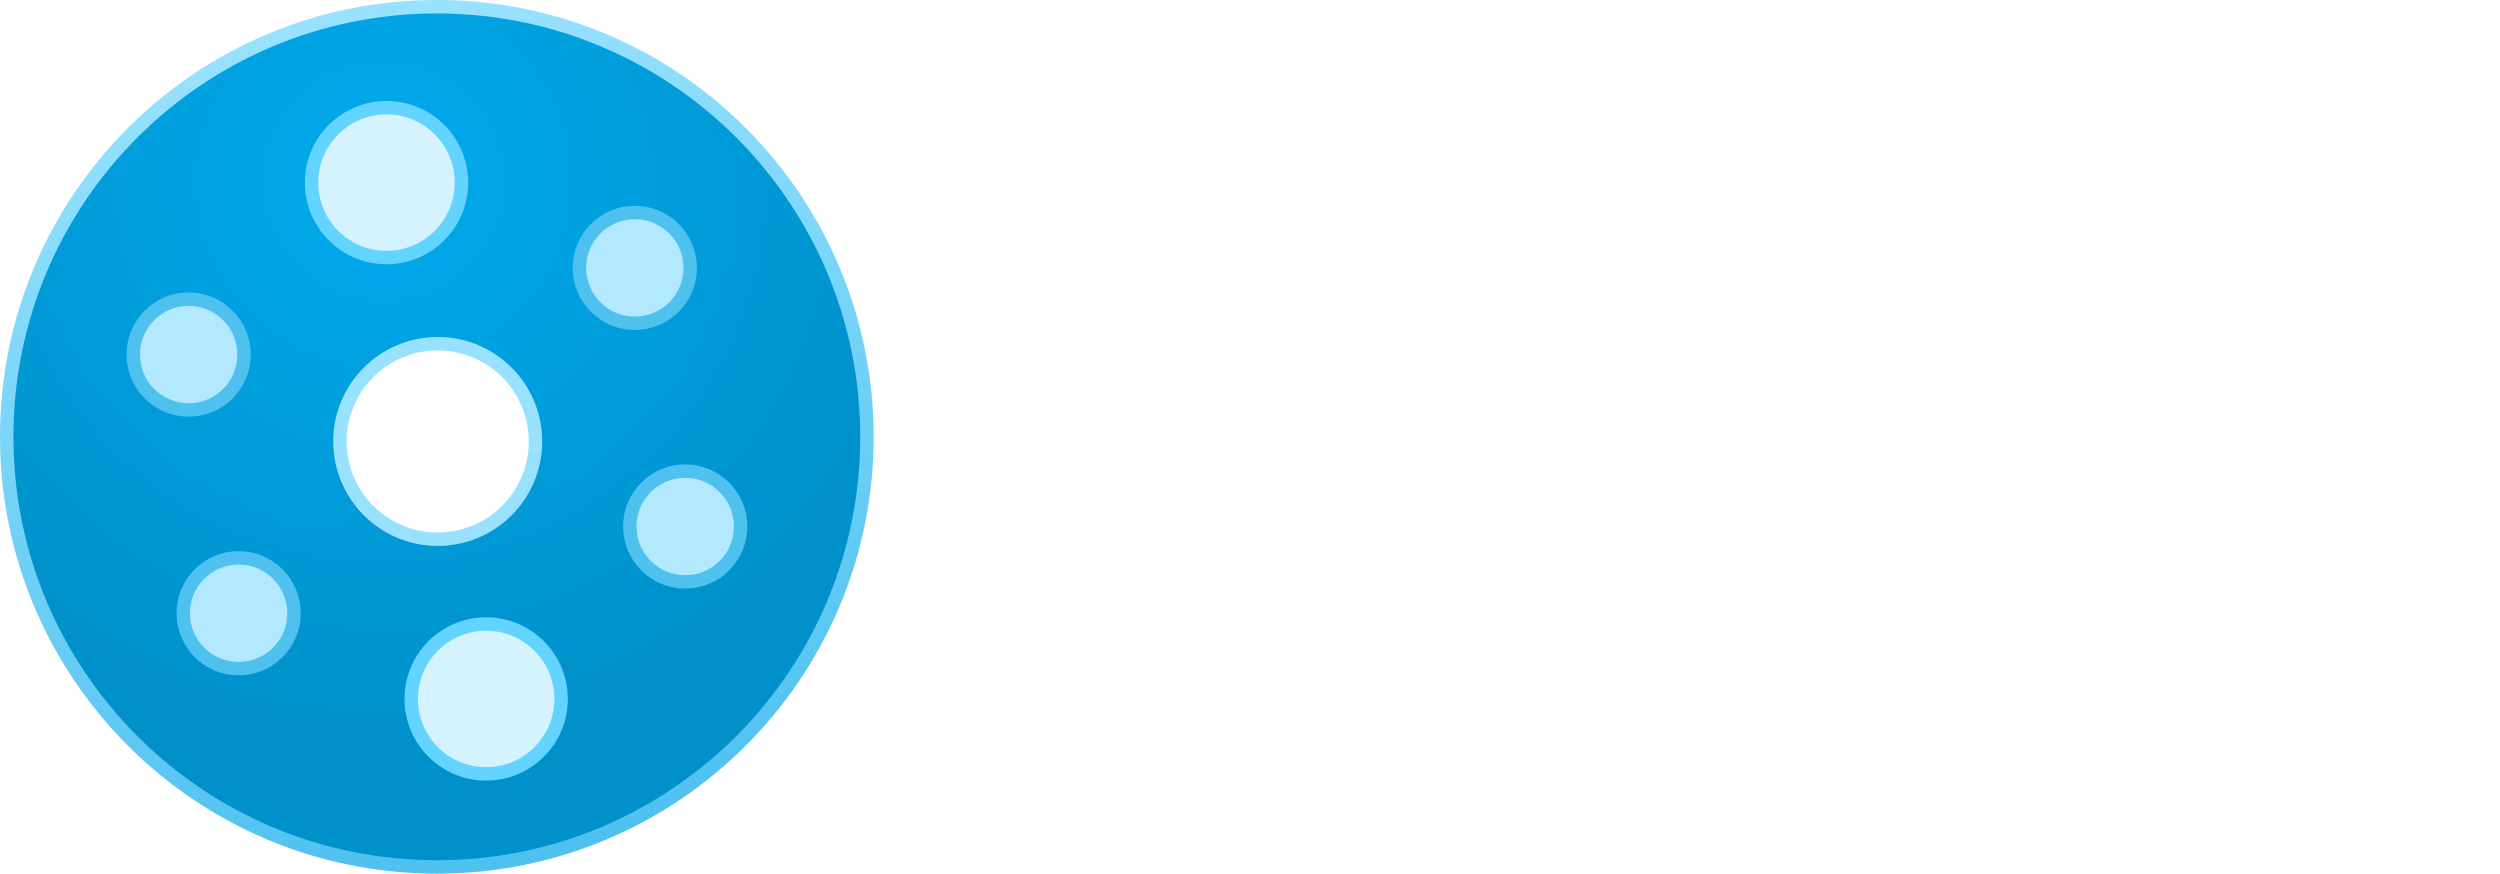
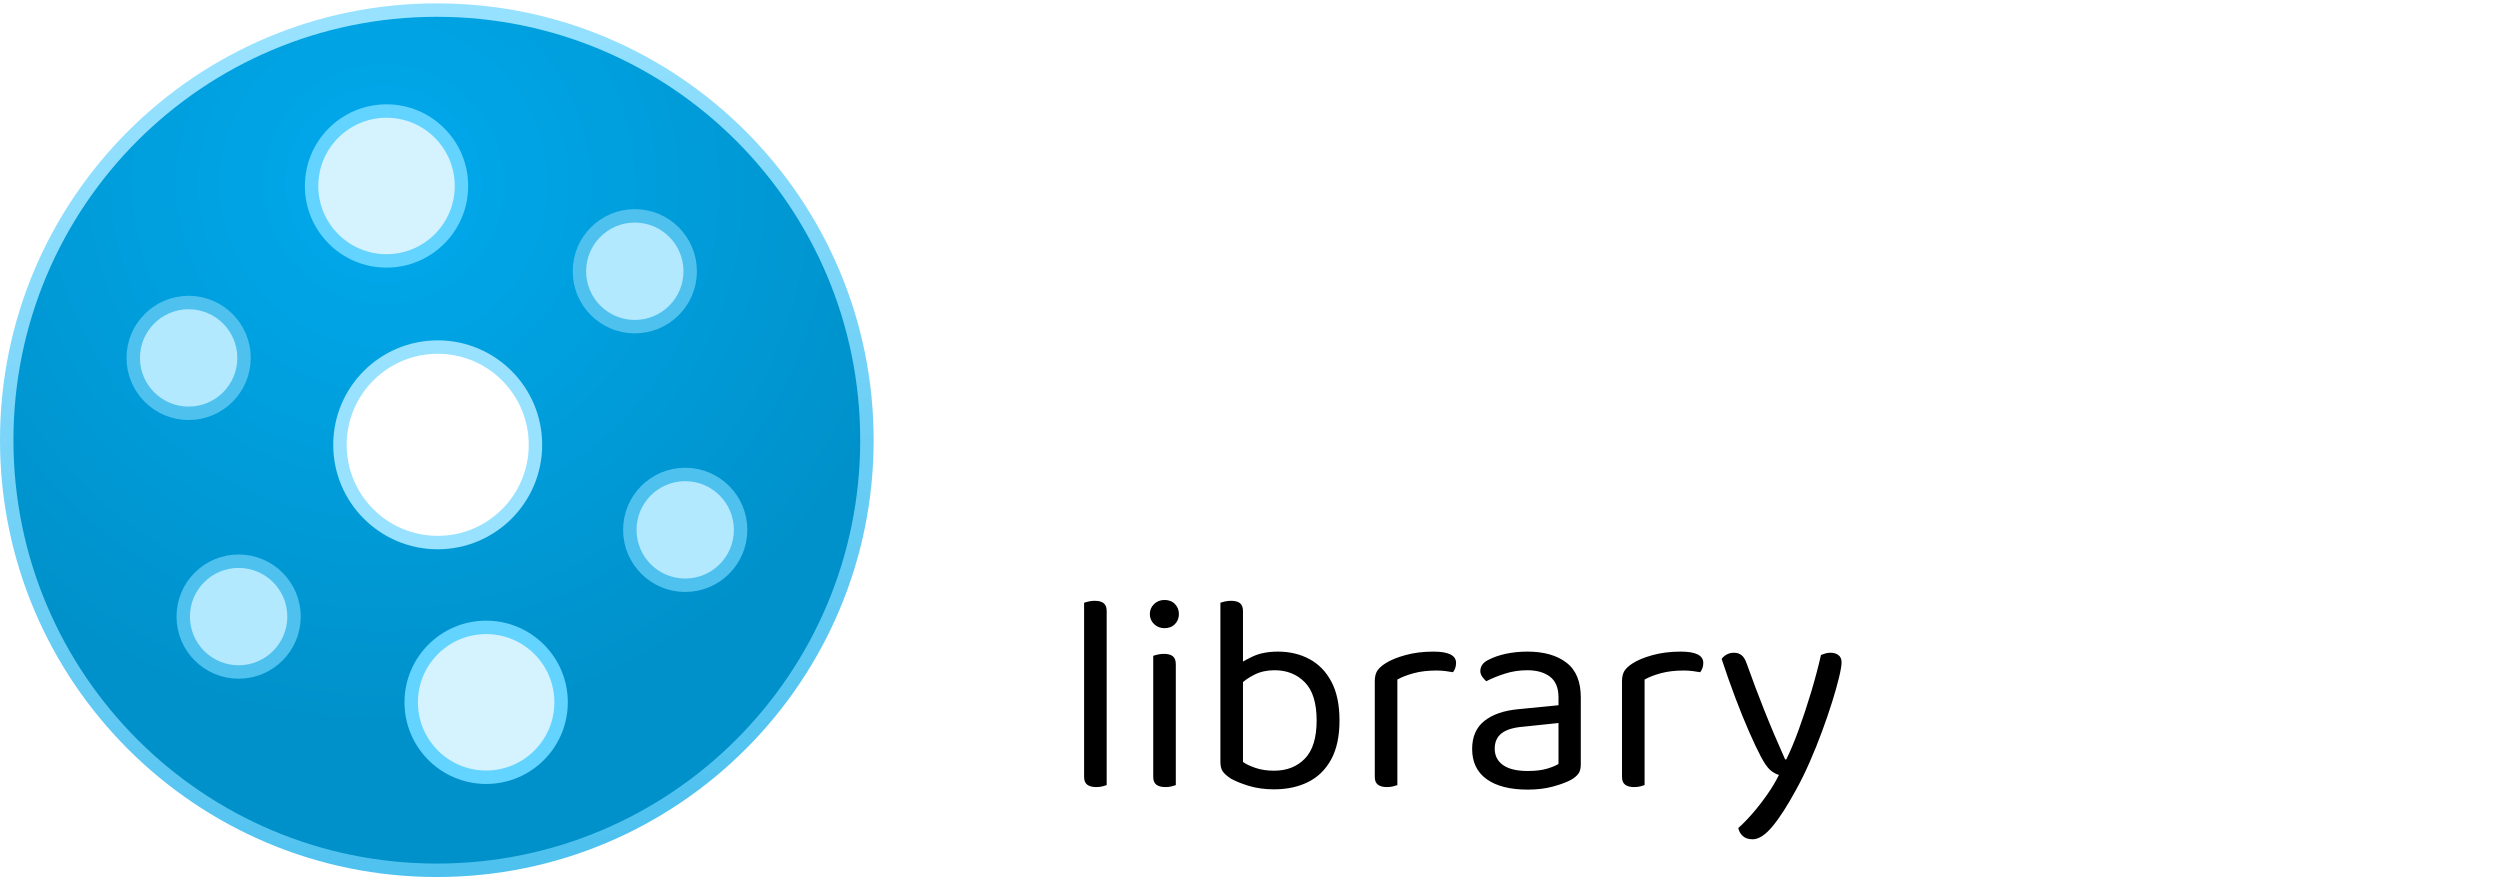
- <svg xmlns="http://www.w3.org/2000/svg" xmlns:ns1="https://boxy-svg.com" viewBox="0 0 186 65" height="65px">
+ <svg xmlns="http://www.w3.org/2000/svg" xmlns:ns1="https://boxy-svg.com" viewBox="0 0 186 66">
  <defs>
    <radialGradient id="gradient-1" gradientUnits="userSpaceOnUse" cx="152.286" cy="126.898" r="330" gradientTransform="matrix(0.638467, -1.091841, 1.097297, 0.641658, 52.65612, 215.4018)">
      <stop offset="0" style="stop-color: rgb(0, 170, 237);" />
      <stop offset="1" style="stop-color: rgb(0, 145, 202);" />
    </radialGradient>
    <linearGradient id="gradient-0" gradientUnits="userSpaceOnUse" x1="330" y1="0" x2="330" y2="660" gradientTransform="matrix(0.980745, -0.195296, 0.195753, 0.983035, -58.73431, 67.66556)">
      <stop offset="0" style="stop-color: rgb(152, 226, 255);" />
      <stop offset="1" style="stop-color: rgb(78, 193, 239);" />
    </linearGradient>
-     <ns1:grid x="0" y="0" width="190" height="80" />
+     <ns1:grid x="0" y="0" width="207" height="80" />
  </defs>
-   <g transform="matrix(0.341978, 0, 0, 0.341978, -0.561026, 0.222589)">
+   <g transform="matrix(0.341978, 0, 0, 0.341978, -0.561026, 0.472549)">
    <g transform="matrix(0.283555, 0, 0, 0.283555, 3.122751, 1.671054)">
      <circle style="fill: url(&quot;#gradient-1&quot;); stroke: url(&quot;#gradient-0&quot;); paint-order: fill; stroke-width: 10.312px;" cx="329.929" cy="326.968" r="330">
        </circle>
      <g transform="matrix(1, 0, 0, 1, 76.24352, 77.18349)">
        <circle style="fill: rgb(255, 255, 255); stroke: rgb(152, 226, 255); paint-order: fill; stroke-width: 10.312px;" cx="254.358" cy="253.337" r="75" />
        <circle style="fill: rgb(212, 243, 255); stroke: rgb(99, 211, 255); paint-order: fill; stroke-width: 10.312px;" cx="215.084" cy="54.739" r="57.5" />
        <circle style="stroke: rgb(78, 193, 239); fill: rgb(179, 233, 255); paint-order: fill; stroke-width: 10.312px;" cx="63.26" cy="186.66" r="42.5" />
        <circle style="stroke: rgb(78, 193, 239); fill: rgb(179, 233, 255); paint-order: fill; stroke-width: 10.312px;" cx="405.584" cy="120.172" r="42.5" />
        <circle style="stroke: rgb(78, 193, 239); fill: rgb(179, 233, 255); paint-order: fill; stroke-width: 10.312px;" cx="444.253" cy="318.582" r="42.5" />
        <circle style="stroke: rgb(78, 193, 239); fill: rgb(179, 233, 255); paint-order: fill; stroke-width: 10.312px;" cx="101.614" cy="385.13" r="42.5" />
        <circle style="fill: rgb(212, 243, 255); stroke: rgb(99, 211, 255); paint-order: fill; stroke-width: 10.312px;" cx="291.529" cy="450.894" r="57.5" />
      </g>
    </g>
    <g transform="matrix(1, 0, 0, 1, -3.848826, -4.564161)" style="">
-       <path d="M 223.664 44.153 L 223.383 39.73 L 244.583 36.852 Q 244.303 32.991 241.916 30.499 Q 239.529 28.007 235.317 28.007 Q 230.965 28.007 228.122 31.131 Q 225.278 34.255 225.278 40.081 L 225.278 41.626 Q 225.77 47.242 228.964 50.155 Q 232.158 53.068 237.704 53.068 Q 240.652 53.068 243.039 52.086 Q 245.426 51.103 246.83 49.98 Q 247.602 50.471 248.058 51.138 Q 248.515 51.805 248.515 52.647 Q 248.515 53.981 247.005 55.139 Q 245.496 56.298 243.004 57 Q 240.512 57.702 237.423 57.702 Q 232.018 57.702 228.051 55.736 Q 224.085 53.77 221.944 49.874 Q 219.803 45.978 219.803 40.362 Q 219.803 36.361 220.961 33.237 Q 222.119 30.113 224.19 27.937 Q 226.261 25.761 229.139 24.602 Q 232.018 23.444 235.387 23.444 Q 239.669 23.444 242.934 25.269 Q 246.198 27.094 248.058 30.359 Q 249.919 33.623 249.919 37.835 Q 249.919 39.379 249.217 40.046 Q 248.515 40.713 247.251 40.854 Z M 269.644 53.139 Q 272.592 53.139 274.523 52.542 Q 276.453 51.945 277.296 51.384 L 277.296 41.205 L 268.591 42.117 Q 264.94 42.398 263.185 43.732 Q 261.43 45.066 261.43 47.593 Q 261.43 50.19 263.501 51.664 Q 265.572 53.139 269.644 53.139 Z M 269.574 23.444 Q 275.681 23.444 279.261 26.182 Q 282.841 28.92 282.841 34.816 L 282.841 51.454 Q 282.841 52.998 282.245 53.805 Q 281.648 54.613 280.455 55.315 Q 278.77 56.227 275.962 57 Q 273.154 57.772 269.644 57.772 Q 263.045 57.772 259.43 55.174 Q 255.814 52.577 255.814 47.663 Q 255.814 43.1 258.868 40.678 Q 261.922 38.256 267.327 37.765 L 277.296 36.782 L 277.296 34.816 Q 277.296 31.306 275.19 29.692 Q 273.084 28.077 269.503 28.077 Q 266.625 28.077 263.993 28.92 Q 261.36 29.762 259.324 30.815 Q 258.763 30.324 258.306 29.657 Q 257.85 28.99 257.85 28.288 Q 257.85 26.463 259.886 25.48 Q 261.781 24.497 264.273 23.97 Q 266.766 23.444 269.574 23.444 Z M 315.973 48.154 Q 315.973 52.647 312.674 55.174 Q 309.374 57.702 303.127 57.702 Q 297.791 57.702 294.422 56.052 Q 291.052 54.402 291.052 52.437 Q 291.052 51.594 291.509 50.787 Q 291.965 49.98 292.877 49.488 Q 294.773 50.822 297.3 51.945 Q 299.827 53.068 303.056 53.068 Q 310.357 53.068 310.357 48.154 Q 310.357 46.119 309.129 44.82 Q 307.9 43.521 305.513 42.96 L 299.687 41.415 Q 295.405 40.362 293.439 38.151 Q 291.473 35.94 291.473 32.64 Q 291.473 28.92 294.492 26.182 Q 297.511 23.444 303.688 23.444 Q 306.988 23.444 309.445 24.111 Q 311.902 24.778 313.271 25.866 Q 314.639 26.954 314.639 28.218 Q 314.639 29.13 314.183 29.832 Q 313.727 30.534 312.955 30.885 Q 312.112 30.324 310.814 29.657 Q 309.515 28.99 307.76 28.533 Q 306.005 28.077 303.899 28.077 Q 300.81 28.077 298.915 29.271 Q 297.019 30.464 297.019 32.64 Q 297.019 34.185 298.107 35.343 Q 299.195 36.501 301.582 37.063 L 306.426 38.256 Q 311.2 39.379 313.586 41.801 Q 315.973 44.223 315.973 48.154 Z M 330.013 49.558 Q 328.819 47.312 327.135 43.486 Q 325.45 39.66 323.66 34.922 Q 321.87 30.183 320.255 25.269 Q 320.746 24.567 321.554 24.146 Q 322.361 23.725 323.274 23.725 Q 324.467 23.725 325.239 24.357 Q 326.011 24.988 326.503 26.463 Q 328.609 32.359 330.925 38.186 Q 333.242 44.013 336.05 50.26 L 336.331 50.26 Q 337.805 47.312 339.42 42.889 Q 341.034 38.467 342.508 33.553 Q 343.983 28.639 344.965 24.286 Q 345.457 24.076 346.054 23.9 Q 346.65 23.725 347.352 23.725 Q 348.546 23.725 349.318 24.321 Q 350.09 24.918 350.09 26.112 Q 350.09 27.235 349.458 29.867 Q 348.826 32.5 347.738 35.975 Q 346.65 39.45 345.211 43.346 Q 343.772 47.242 342.122 50.997 Q 340.473 54.753 338.788 57.772 Q 335.559 63.739 332.891 66.933 Q 330.223 70.127 327.977 70.127 Q 326.362 70.127 325.485 69.285 Q 324.607 68.442 324.397 67.319 Q 325.941 65.985 327.872 63.774 Q 329.802 61.563 331.592 59 Q 333.382 56.438 334.506 54.121 Q 333.312 53.77 332.294 52.858 Q 331.276 51.945 330.013 49.558 Z" style="line-height: 191.825px; text-wrap-mode: nowrap; fill: rgb(255, 255, 255);">
-         </path>
-       <path d="M 242.933 120.266 L 242.933 98.223 L 251.568 98.223 L 251.568 121.179 Q 251.568 122.723 250.901 123.741 Q 250.234 124.759 248.76 125.672 Q 247.075 126.795 244.162 127.672 Q 241.249 128.55 237.528 128.55 Q 231.982 128.55 227.875 126.689 Q 223.769 124.829 221.522 120.933 Q 219.276 117.037 219.276 111.07 Q 219.276 104.963 221.557 101.031 Q 223.839 97.1 227.7 95.24 Q 231.561 93.38 236.264 93.38 Q 238.862 93.38 241.003 94.011 Q 243.144 94.643 244.478 95.486 L 244.478 102.857 Q 243.355 101.804 241.529 101.031 Q 239.704 100.259 237.317 100.259 Q 234.72 100.259 232.614 101.347 Q 230.508 102.435 229.315 104.857 Q 228.121 107.279 228.121 111.14 Q 228.121 116.616 230.648 119.143 Q 233.176 121.67 237.458 121.67 Q 239.353 121.67 240.687 121.249 Q 242.021 120.828 242.933 120.266 Z M 251.568 99.978 L 242.933 100.049 L 242.933 81.937 Q 243.425 81.797 244.513 81.586 Q 245.601 81.375 246.794 81.375 Q 249.322 81.375 250.445 82.253 Q 251.568 83.13 251.568 85.377 Z M 260.251 84.464 Q 260.251 82.428 261.69 81.024 Q 263.129 79.62 265.305 79.62 Q 267.552 79.62 268.92 81.024 Q 270.289 82.428 270.289 84.464 Q 270.289 86.43 268.92 87.869 Q 267.552 89.308 265.305 89.308 Q 263.129 89.308 261.69 87.869 Q 260.251 86.43 260.251 84.464 Z M 260.953 109.034 L 269.658 109.034 L 269.658 127.427 Q 269.096 127.637 268.043 127.813 Q 266.99 127.988 265.726 127.988 Q 263.34 127.988 262.146 127.111 Q 260.953 126.233 260.953 123.987 Z M 269.658 113.457 L 260.953 113.457 L 260.953 94.643 Q 261.514 94.433 262.602 94.257 Q 263.691 94.082 264.954 94.082 Q 267.411 94.082 268.534 94.959 Q 269.658 95.837 269.658 98.153 Z M 286.062 103.278 L 286.062 96.539 L 300.172 96.539 Q 300.453 97.03 300.769 97.907 Q 301.084 98.785 301.084 99.908 Q 301.084 101.663 300.277 102.47 Q 299.47 103.278 297.996 103.278 Z M 287.395 93.169 L 287.395 102.225 L 279.112 102.225 L 279.112 92.818 Q 279.112 88.395 280.902 85.622 Q 282.692 82.85 285.886 81.551 Q 289.08 80.252 293.152 80.252 Q 297.715 80.252 300.102 81.446 Q 302.488 82.639 302.488 85.026 Q 302.488 86.079 302.032 86.956 Q 301.576 87.834 300.944 88.395 Q 299.61 87.834 297.961 87.483 Q 296.311 87.132 294.486 87.132 Q 290.765 87.132 289.08 88.536 Q 287.395 89.94 287.395 93.169 Z M 279.112 99.768 L 287.746 99.768 L 287.746 127.427 Q 287.185 127.637 286.132 127.813 Q 285.079 127.988 283.815 127.988 Q 281.428 127.988 280.27 127.111 Q 279.112 126.233 279.112 123.987 Z M 314.071 103.278 L 314.071 96.539 L 328.182 96.539 Q 328.462 97.03 328.778 97.907 Q 329.094 98.785 329.094 99.908 Q 329.094 101.663 328.287 102.47 Q 327.48 103.278 326.005 103.278 Z M 315.405 93.169 L 315.405 102.225 L 307.122 102.225 L 307.122 92.818 Q 307.122 88.395 308.912 85.622 Q 310.702 82.85 313.896 81.551 Q 317.09 80.252 321.162 80.252 Q 325.725 80.252 328.111 81.446 Q 330.498 82.639 330.498 85.026 Q 330.498 86.079 330.042 86.956 Q 329.586 87.834 328.954 88.395 Q 327.62 87.834 325.97 87.483 Q 324.321 87.132 322.495 87.132 Q 318.775 87.132 317.09 88.536 Q 315.405 89.94 315.405 93.169 Z M 307.122 99.768 L 315.756 99.768 L 315.756 127.427 Q 315.195 127.637 314.142 127.813 Q 313.089 127.988 311.825 127.988 Q 309.438 127.988 308.28 127.111 Q 307.122 126.233 307.122 123.987 Z M 344.661 102.295 L 344.661 111.912 L 336.027 111.912 L 336.027 101.593 Q 336.027 99.838 336.869 98.609 Q 337.711 97.381 339.256 96.328 Q 341.362 95.064 344.591 94.222 Q 347.82 93.38 351.541 93.38 Q 358.14 93.38 358.14 97.451 Q 358.14 98.434 357.859 99.241 Q 357.578 100.049 357.157 100.68 Q 356.455 100.54 355.402 100.435 Q 354.349 100.329 353.155 100.329 Q 350.628 100.329 348.417 100.856 Q 346.206 101.382 344.661 102.295 Z M 336.027 109.034 L 344.661 109.455 L 344.661 127.427 Q 344.1 127.637 343.047 127.813 Q 341.994 127.988 340.73 127.988 Q 338.343 127.988 337.185 127.111 Q 336.027 126.233 336.027 123.987 Z M 376.19 122.021 Q 378.296 122.021 379.981 121.6 Q 381.666 121.179 382.438 120.687 L 382.438 112.685 L 375.488 113.387 Q 372.61 113.597 371.101 114.615 Q 369.592 115.633 369.592 117.599 Q 369.592 119.634 371.206 120.828 Q 372.821 122.021 376.19 122.021 Z M 375.839 93.38 Q 382.719 93.38 386.791 96.293 Q 390.862 99.206 390.862 105.454 L 390.862 121.6 Q 390.862 123.285 390.055 124.268 Q 389.248 125.25 387.984 126.023 Q 386.018 127.146 383 127.883 Q 379.981 128.62 376.19 128.62 Q 369.17 128.62 365.169 125.917 Q 361.168 123.215 361.168 117.879 Q 361.168 113.176 364.151 110.684 Q 367.135 108.192 372.821 107.63 L 382.368 106.647 L 382.368 105.384 Q 382.368 102.576 380.437 101.312 Q 378.507 100.049 374.997 100.049 Q 372.259 100.049 369.662 100.751 Q 367.064 101.453 365.029 102.435 Q 364.327 101.874 363.765 100.891 Q 363.203 99.908 363.203 98.855 Q 363.203 96.328 366.011 95.135 Q 367.977 94.222 370.609 93.801 Q 373.242 93.38 375.839 93.38 Z M 416.735 100.329 Q 412.523 100.329 409.68 103.067 Q 406.837 105.805 406.837 111.07 Q 406.837 116.265 409.575 118.932 Q 412.313 121.6 416.665 121.6 Q 419.262 121.6 421.053 120.933 Q 422.843 120.266 424.176 119.494 Q 425.229 120.126 425.826 121.003 Q 426.423 121.881 426.423 123.144 Q 426.423 125.531 423.545 127.04 Q 420.666 128.55 415.963 128.55 Q 410.628 128.55 406.591 126.619 Q 402.555 124.689 400.273 120.758 Q 397.992 116.826 397.992 111.07 Q 397.992 105.103 400.414 101.172 Q 402.836 97.241 406.872 95.31 Q 410.909 93.38 415.752 93.38 Q 420.386 93.38 423.194 94.994 Q 426.002 96.609 426.002 98.996 Q 426.002 100.049 425.44 100.961 Q 424.878 101.874 424.106 102.435 Q 422.702 101.593 420.947 100.961 Q 419.192 100.329 416.735 100.329 Z M 433.673 109.034 L 442.308 109.034 L 442.308 117.318 Q 442.308 119.634 443.677 120.617 Q 445.046 121.6 447.573 121.6 Q 448.696 121.6 449.995 121.319 Q 451.293 121.038 452.206 120.617 Q 452.697 121.179 453.119 121.951 Q 453.54 122.723 453.54 123.846 Q 453.54 125.882 451.609 127.216 Q 449.679 128.55 445.607 128.55 Q 440.061 128.55 436.867 126.058 Q 433.673 123.566 433.673 117.95 Z M 438.938 101.874 L 438.938 95.064 L 452.697 95.064 Q 452.978 95.556 453.294 96.468 Q 453.61 97.381 453.61 98.364 Q 453.61 100.119 452.768 100.996 Q 451.925 101.874 450.591 101.874 Z M 442.308 110.93 L 433.673 110.93 L 433.673 85.658 Q 434.235 85.447 435.323 85.236 Q 436.411 85.026 437.604 85.026 Q 440.061 85.026 441.185 85.903 Q 442.308 86.781 442.308 89.027 Z M 460.139 84.464 Q 460.139 82.428 461.579 81.024 Q 463.018 79.62 465.194 79.62 Q 467.44 79.62 468.809 81.024 Q 470.178 82.428 470.178 84.464 Q 470.178 86.43 468.809 87.869 Q 467.44 89.308 465.194 89.308 Q 463.018 89.308 461.579 87.869 Q 460.139 86.43 460.139 84.464 Z M 460.841 109.034 L 469.546 109.034 L 469.546 127.427 Q 468.985 127.637 467.932 127.813 Q 466.879 127.988 465.615 127.988 Q 463.228 127.988 462.035 127.111 Q 460.841 126.233 460.841 123.987 Z M 469.546 113.457 L 460.841 113.457 L 460.841 94.643 Q 461.403 94.433 462.491 94.257 Q 463.579 94.082 464.843 94.082 Q 467.3 94.082 468.423 94.959 Q 469.546 95.837 469.546 98.153 Z M 511.433 110.93 Q 511.433 116.335 509.329 120.287 Q 507.225 124.239 503.392 126.394 Q 499.56 128.55 494.374 128.55 Q 489.193 128.55 485.325 126.409 Q 481.458 124.268 479.316 120.336 Q 477.175 116.405 477.175 110.93 Q 477.175 105.522 479.352 101.592 Q 481.528 97.662 485.389 95.521 Q 489.25 93.38 494.363 93.38 Q 499.477 93.38 503.312 95.548 Q 507.147 97.716 509.29 101.655 Q 511.433 105.594 511.433 110.93 Z M 494.329 100.259 Q 490.513 100.259 488.302 103.067 Q 486.091 105.875 486.091 110.93 Q 486.091 116.124 488.275 118.897 Q 490.459 121.67 494.374 121.67 Q 498.235 121.67 500.412 118.862 Q 502.588 116.054 502.588 110.93 Q 502.588 105.945 500.395 103.102 Q 498.202 100.259 494.329 100.259 Z M 549.467 105.875 L 549.467 112.685 L 540.832 112.685 L 540.832 106.226 Q 540.832 103.137 539.077 101.698 Q 537.322 100.259 534.374 100.259 Q 532.198 100.259 530.478 100.786 Q 528.758 101.312 527.424 102.014 L 527.424 112.685 L 518.789 112.685 L 518.789 101.453 Q 518.789 99.768 519.491 98.68 Q 520.193 97.592 521.597 96.679 Q 523.703 95.275 527.038 94.327 Q 530.372 93.38 534.444 93.38 Q 541.534 93.38 545.501 96.539 Q 549.467 99.698 549.467 105.875 Z M 518.789 109.245 L 527.424 109.245 L 527.424 127.427 Q 526.862 127.637 525.809 127.813 Q 524.756 127.988 523.493 127.988 Q 521.106 127.988 519.948 127.111 Q 518.789 126.233 518.789 123.987 Z M 540.832 109.245 L 549.467 109.245 L 549.467 127.427 Q 548.975 127.637 547.887 127.813 Q 546.799 127.988 545.606 127.988 Q 543.149 127.988 541.991 127.111 Q 540.832 126.233 540.832 123.987 Z" style="line-height: 191.825px; text-wrap-mode: nowrap; fill: rgb(255, 255, 255);">
-         </path>
-       <path d="M 222.879 166.002 L 226.623 166.563 L 226.623 178.263 Q 226.389 178.357 225.921 178.474 Q 225.453 178.591 224.892 178.591 Q 223.909 178.591 223.394 178.193 Q 222.879 177.795 222.879 176.906 Z M 226.623 168.342 L 222.879 167.827 L 222.879 148.031 Q 223.113 147.937 223.605 147.82 Q 224.096 147.703 224.611 147.703 Q 225.641 147.703 226.132 148.101 Q 226.623 148.499 226.623 149.388 Z M 233.782 149.903 Q 233.782 148.92 234.484 148.241 Q 235.186 147.563 236.215 147.563 Q 237.292 147.563 237.947 148.241 Q 238.602 148.92 238.602 149.903 Q 238.602 150.885 237.947 151.564 Q 237.292 152.243 236.215 152.243 Q 235.186 152.243 234.484 151.564 Q 233.782 150.885 233.782 149.903 Z M 234.343 166.002 L 238.087 166.002 L 238.087 178.263 Q 237.853 178.357 237.385 178.474 Q 236.917 178.591 236.356 178.591 Q 235.373 178.591 234.858 178.193 Q 234.343 177.795 234.343 176.906 Z M 238.087 167.827 L 234.343 167.827 L 234.343 156.829 Q 234.577 156.735 235.069 156.618 Q 235.56 156.501 236.122 156.501 Q 237.104 156.501 237.596 156.899 Q 238.087 157.297 238.087 158.233 Z M 255.029 156.127 Q 257.93 156.127 260.247 157.367 Q 262.564 158.607 263.897 161.135 Q 265.231 163.662 265.231 167.546 Q 265.231 171.477 263.851 174.005 Q 262.47 176.532 260.036 177.749 Q 257.603 178.965 254.374 178.965 Q 252.08 178.965 250.232 178.404 Q 248.383 177.842 247.213 177.187 Q 246.23 176.532 245.856 175.97 Q 245.482 175.409 245.482 174.426 L 245.482 158.841 L 249.226 158.841 L 249.226 174.426 Q 249.928 174.941 251.285 175.409 Q 252.642 175.877 254.374 175.877 Q 257.556 175.877 259.498 173.864 Q 261.44 171.852 261.44 167.546 Q 261.44 163.194 259.475 161.205 Q 257.509 159.216 254.467 159.216 Q 252.595 159.216 251.144 159.941 Q 249.694 160.667 248.758 161.603 L 248.056 158.561 Q 249.085 157.765 250.817 156.946 Q 252.548 156.127 255.029 156.127 Z M 249.226 159.59 L 245.482 159.59 L 245.482 148.031 Q 245.716 147.937 246.207 147.82 Q 246.698 147.703 247.26 147.703 Q 248.243 147.703 248.734 148.101 Q 249.226 148.499 249.226 149.388 Z M 274.823 160.76 L 274.823 168.155 L 271.079 168.155 L 271.079 161.041 Q 271.079 159.965 271.476 159.333 Q 271.874 158.701 272.81 158.093 Q 274.027 157.297 276.133 156.712 Q 278.239 156.127 280.813 156.127 Q 284.557 156.127 284.557 157.999 Q 284.557 158.467 284.417 158.865 Q 284.276 159.263 284.042 159.543 Q 283.574 159.45 282.825 159.356 Q 282.077 159.263 281.328 159.263 Q 279.175 159.263 277.537 159.707 Q 275.899 160.152 274.823 160.76 Z M 271.079 166.002 L 274.823 166.563 L 274.823 178.263 Q 274.589 178.357 274.121 178.474 Q 273.653 178.591 273.091 178.591 Q 272.108 178.591 271.593 178.193 Q 271.079 177.795 271.079 176.906 Z M 296.446 175.923 Q 298.411 175.923 299.698 175.526 Q 300.985 175.128 301.547 174.753 L 301.547 167.967 L 295.744 168.576 Q 293.31 168.763 292.14 169.652 Q 290.97 170.541 290.97 172.226 Q 290.97 173.958 292.351 174.941 Q 293.731 175.923 296.446 175.923 Z M 296.399 156.127 Q 300.471 156.127 302.857 157.952 Q 305.244 159.777 305.244 163.709 L 305.244 174.8 Q 305.244 175.83 304.846 176.368 Q 304.449 176.906 303.653 177.374 Q 302.53 177.983 300.658 178.497 Q 298.786 179.012 296.446 179.012 Q 292.047 179.012 289.636 177.281 Q 287.226 175.549 287.226 172.273 Q 287.226 169.231 289.262 167.616 Q 291.298 166.002 294.901 165.674 L 301.547 165.019 L 301.547 163.709 Q 301.547 161.369 300.143 160.292 Q 298.739 159.216 296.352 159.216 Q 294.433 159.216 292.678 159.777 Q 290.923 160.339 289.566 161.041 Q 289.192 160.713 288.888 160.269 Q 288.583 159.824 288.583 159.356 Q 288.583 158.139 289.941 157.484 Q 291.204 156.829 292.866 156.478 Q 294.527 156.127 296.399 156.127 Z M 315.818 160.76 L 315.818 168.155 L 312.074 168.155 L 312.074 161.041 Q 312.074 159.965 312.472 159.333 Q 312.87 158.701 313.806 158.093 Q 315.022 157.297 317.128 156.712 Q 319.234 156.127 321.808 156.127 Q 325.552 156.127 325.552 157.999 Q 325.552 158.467 325.412 158.865 Q 325.272 159.263 325.038 159.543 Q 324.57 159.45 323.821 159.356 Q 323.072 159.263 322.323 159.263 Q 320.17 159.263 318.532 159.707 Q 316.894 160.152 315.818 160.76 Z M 312.074 166.002 L 315.818 166.563 L 315.818 178.263 Q 315.584 178.357 315.116 178.474 Q 314.648 178.591 314.086 178.591 Q 313.104 178.591 312.589 178.193 Q 312.074 177.795 312.074 176.906 Z M 335.098 173.537 Q 334.303 172.039 333.179 169.488 Q 332.056 166.938 330.863 163.779 Q 329.669 160.62 328.593 157.344 Q 328.921 156.876 329.459 156.595 Q 329.997 156.314 330.605 156.314 Q 331.401 156.314 331.916 156.735 Q 332.431 157.157 332.758 158.139 Q 334.162 162.071 335.707 165.955 Q 337.251 169.839 339.123 174.005 L 339.31 174.005 Q 340.293 172.039 341.369 169.091 Q 342.446 166.142 343.429 162.866 Q 344.411 159.59 345.067 156.689 Q 345.394 156.548 345.792 156.431 Q 346.19 156.314 346.658 156.314 Q 347.453 156.314 347.968 156.712 Q 348.483 157.11 348.483 157.905 Q 348.483 158.654 348.062 160.409 Q 347.641 162.164 346.915 164.481 Q 346.19 166.797 345.23 169.395 Q 344.271 171.992 343.171 174.496 Q 342.071 177 340.948 179.012 Q 338.795 182.99 337.017 185.12 Q 335.239 187.249 333.741 187.249 Q 332.665 187.249 332.08 186.687 Q 331.495 186.126 331.354 185.377 Q 332.384 184.488 333.671 183.014 Q 334.958 181.539 336.151 179.831 Q 337.345 178.123 338.093 176.579 Q 337.298 176.345 336.619 175.736 Q 335.941 175.128 335.098 173.537 Z" style="line-height: 191.825px; text-wrap-mode: nowrap; fill: rgb(255, 255, 255);">
-         </path>
+       <path d="M 223.664 26.609 L 223.383 22.186 L 244.583 19.308 Q 244.303 15.447 241.916 12.955 Q 239.529 10.463 235.317 10.463 Q 230.965 10.463 228.122 13.587 Q 225.278 16.711 225.278 22.537 L 225.278 24.082 Q 225.77 29.698 228.964 32.611 Q 232.158 35.524 237.704 35.524 Q 240.652 35.524 243.039 34.542 Q 245.426 33.559 246.83 32.436 Q 247.602 32.927 248.058 33.594 Q 248.515 34.261 248.515 35.103 Q 248.515 36.437 247.005 37.595 Q 245.496 38.754 243.004 39.456 Q 240.512 40.158 237.423 40.158 Q 232.018 40.158 228.051 38.192 Q 224.085 36.226 221.944 32.33 Q 219.803 28.434 219.803 22.818 Q 219.803 18.817 220.961 15.693 Q 222.119 12.569 224.19 10.393 Q 226.261 8.217 229.139 7.058 Q 232.018 5.9 235.387 5.9 Q 239.669 5.9 242.934 7.725 Q 246.198 9.55 248.058 12.815 Q 249.919 16.079 249.919 20.291 Q 249.919 21.835 249.217 22.502 Q 248.515 23.169 247.251 23.31 Z M 269.642 35.595 Q 272.591 35.595 274.521 34.998 Q 276.452 34.401 277.294 33.84 L 277.294 23.661 L 268.589 24.573 Q 264.939 24.854 263.184 26.188 Q 261.429 27.522 261.429 30.049 Q 261.429 32.646 263.5 34.12 Q 265.571 35.595 269.642 35.595 Z M 269.572 5.9 Q 275.679 5.9 279.26 8.638 Q 282.84 11.376 282.84 17.272 L 282.84 33.91 Q 282.84 35.454 282.243 36.261 Q 281.646 37.069 280.453 37.771 Q 278.768 38.683 275.96 39.456 Q 273.152 40.228 269.642 40.228 Q 263.043 40.228 259.428 37.63 Q 255.813 35.033 255.813 30.119 Q 255.813 25.556 258.867 23.134 Q 261.92 20.712 267.326 20.221 L 277.294 19.238 L 277.294 17.272 Q 277.294 13.762 275.188 12.148 Q 273.082 10.533 269.502 10.533 Q 266.624 10.533 263.991 11.376 Q 261.359 12.218 259.323 13.271 Q 258.761 12.78 258.305 12.113 Q 257.849 11.446 257.849 10.744 Q 257.849 8.919 259.884 7.936 Q 261.78 6.953 264.272 6.426 Q 266.764 5.9 269.572 5.9 Z M 315.975 30.61 Q 315.975 35.103 312.676 37.63 Q 309.377 40.158 303.129 40.158 Q 297.794 40.158 294.424 38.508 Q 291.054 36.858 291.054 34.893 Q 291.054 34.05 291.511 33.243 Q 291.967 32.436 292.88 31.944 Q 294.775 33.278 297.302 34.401 Q 299.829 35.524 303.059 35.524 Q 310.359 35.524 310.359 30.61 Q 310.359 28.575 309.131 27.276 Q 307.902 25.977 305.516 25.416 L 299.689 23.871 Q 295.407 22.818 293.441 20.607 Q 291.476 18.396 291.476 15.096 Q 291.476 11.376 294.494 8.638 Q 297.513 5.9 303.69 5.9 Q 306.99 5.9 309.447 6.567 Q 311.904 7.234 313.273 8.322 Q 314.642 9.41 314.642 10.674 Q 314.642 11.586 314.185 12.288 Q 313.729 12.99 312.957 13.341 Q 312.114 12.78 310.816 12.113 Q 309.517 11.446 307.762 10.989 Q 306.007 10.533 303.901 10.533 Q 300.812 10.533 298.917 11.727 Q 297.021 12.92 297.021 15.096 Q 297.021 16.641 298.11 17.799 Q 299.198 18.957 301.584 19.519 L 306.428 20.712 Q 311.202 21.835 313.589 24.257 Q 315.975 26.679 315.975 30.61 Z M 330.015 32.014 Q 328.821 29.768 327.137 25.942 Q 325.452 22.116 323.662 17.378 Q 321.872 12.639 320.257 7.725 Q 320.748 7.023 321.556 6.602 Q 322.363 6.181 323.276 6.181 Q 324.469 6.181 325.241 6.813 Q 326.013 7.444 326.505 8.919 Q 328.611 14.815 330.927 20.642 Q 333.244 26.469 336.052 32.716 L 336.333 32.716 Q 337.807 29.768 339.422 25.345 Q 341.036 20.923 342.51 16.009 Q 343.985 11.095 344.967 6.742 Q 345.459 6.532 346.056 6.356 Q 346.652 6.181 347.354 6.181 Q 348.548 6.181 349.32 6.777 Q 350.092 7.374 350.092 8.568 Q 350.092 9.691 349.46 12.323 Q 348.828 14.956 347.74 18.431 Q 346.652 21.906 345.213 25.802 Q 343.774 29.698 342.124 33.453 Q 340.475 37.209 338.79 40.228 Q 335.561 46.195 332.893 49.389 Q 330.225 52.583 327.979 52.583 Q 326.364 52.583 325.487 51.741 Q 324.609 50.898 324.399 49.775 Q 325.943 48.441 327.874 46.23 Q 329.804 44.019 331.594 41.456 Q 333.384 38.894 334.508 36.577 Q 333.314 36.226 332.296 35.314 Q 331.278 34.401 330.015 32.014 Z" style="line-height: 191.825px; text-wrap-mode: nowrap; fill: rgb(255, 255, 255);" />
+       <path d="M 242.933 99.798 L 242.933 77.755 L 251.568 77.755 L 251.568 100.711 Q 251.568 102.255 250.901 103.273 Q 250.234 104.291 248.76 105.204 Q 247.075 106.327 244.162 107.204 Q 241.249 108.082 237.528 108.082 Q 231.982 108.082 227.876 106.221 Q 223.769 104.361 221.522 100.465 Q 219.276 96.569 219.276 90.602 Q 219.276 84.495 221.558 80.563 Q 223.839 76.632 227.7 74.772 Q 231.561 72.912 236.264 72.912 Q 238.862 72.912 241.003 73.543 Q 243.144 74.175 244.478 75.018 L 244.478 82.389 Q 243.355 81.336 241.529 80.563 Q 239.704 79.791 237.317 79.791 Q 234.72 79.791 232.614 80.879 Q 230.508 81.967 229.315 84.389 Q 228.121 86.811 228.121 90.672 Q 228.121 96.148 230.648 98.675 Q 233.176 101.202 237.458 101.202 Q 239.353 101.202 240.687 100.781 Q 242.021 100.36 242.933 99.798 Z M 251.568 79.51 L 242.933 79.581 L 242.933 61.469 Q 243.425 61.329 244.513 61.118 Q 245.601 60.907 246.794 60.907 Q 249.322 60.907 250.445 61.785 Q 251.568 62.662 251.568 64.909 Z M 260.252 63.996 Q 260.252 61.96 261.691 60.556 Q 263.13 59.152 265.306 59.152 Q 267.553 59.152 268.922 60.556 Q 270.291 61.96 270.291 63.996 Q 270.291 65.962 268.922 67.401 Q 267.553 68.84 265.306 68.84 Q 263.13 68.84 261.691 67.401 Q 260.252 65.962 260.252 63.996 Z M 260.954 88.566 L 269.659 88.566 L 269.659 106.959 Q 269.097 107.169 268.044 107.345 Q 266.991 107.52 265.728 107.52 Q 263.341 107.52 262.147 106.643 Q 260.954 105.765 260.954 103.519 Z M 269.659 92.989 L 260.954 92.989 L 260.954 74.175 Q 261.516 73.965 262.604 73.789 Q 263.692 73.614 264.955 73.614 Q 267.412 73.614 268.536 74.491 Q 269.659 75.369 269.659 77.685 Z M 286.064 82.81 L 286.064 76.071 L 300.174 76.071 Q 300.455 76.562 300.77 77.439 Q 301.086 78.317 301.086 79.44 Q 301.086 81.195 300.279 82.002 Q 299.472 82.81 297.998 82.81 Z M 287.397 72.701 L 287.397 81.757 L 279.114 81.757 L 279.114 72.35 Q 279.114 67.927 280.904 65.154 Q 282.694 62.382 285.888 61.083 Q 289.082 59.784 293.154 59.784 Q 297.717 59.784 300.104 60.978 Q 302.49 62.171 302.49 64.558 Q 302.49 65.611 302.034 66.488 Q 301.578 67.366 300.946 67.927 Q 299.612 67.366 297.962 67.015 Q 296.313 66.664 294.488 66.664 Q 290.767 66.664 289.082 68.068 Q 287.397 69.472 287.397 72.701 Z M 279.114 79.3 L 287.748 79.3 L 287.748 106.959 Q 287.187 107.169 286.134 107.345 Q 285.081 107.52 283.817 107.52 Q 281.43 107.52 280.272 106.643 Q 279.114 105.765 279.114 103.519 Z M 314.073 82.81 L 314.073 76.071 L 328.184 76.071 Q 328.464 76.562 328.78 77.439 Q 329.096 78.317 329.096 79.44 Q 329.096 81.195 328.289 82.002 Q 327.482 82.81 326.007 82.81 Z M 315.407 72.701 L 315.407 81.757 L 307.124 81.757 L 307.124 72.35 Q 307.124 67.927 308.914 65.154 Q 310.704 62.382 313.898 61.083 Q 317.092 59.784 321.164 59.784 Q 325.727 59.784 328.113 60.978 Q 330.5 62.171 330.5 64.558 Q 330.5 65.611 330.044 66.488 Q 329.588 67.366 328.956 67.927 Q 327.622 67.366 325.972 67.015 Q 324.323 66.664 322.497 66.664 Q 318.777 66.664 317.092 68.068 Q 315.407 69.472 315.407 72.701 Z M 307.124 79.3 L 315.758 79.3 L 315.758 106.959 Q 315.197 107.169 314.144 107.345 Q 313.091 107.52 311.827 107.52 Q 309.44 107.52 308.282 106.643 Q 307.124 105.765 307.124 103.519 Z M 344.661 81.827 L 344.661 91.444 L 336.027 91.444 L 336.027 81.125 Q 336.027 79.37 336.869 78.141 Q 337.712 76.913 339.256 75.86 Q 341.362 74.596 344.591 73.754 Q 347.82 72.912 351.541 72.912 Q 358.14 72.912 358.14 76.983 Q 358.14 77.966 357.859 78.773 Q 357.578 79.581 357.157 80.212 Q 356.455 80.072 355.402 79.967 Q 354.349 79.861 353.156 79.861 Q 350.628 79.861 348.417 80.388 Q 346.206 80.914 344.661 81.827 Z M 336.027 88.566 L 344.661 88.987 L 344.661 106.959 Q 344.1 107.169 343.047 107.345 Q 341.994 107.52 340.73 107.52 Q 338.343 107.52 337.185 106.643 Q 336.027 105.765 336.027 103.519 Z M 376.19 101.553 Q 378.296 101.553 379.98 101.132 Q 381.665 100.711 382.437 100.219 L 382.437 92.217 L 375.488 92.919 Q 372.609 93.129 371.1 94.147 Q 369.591 95.165 369.591 97.131 Q 369.591 99.166 371.205 100.36 Q 372.82 101.553 376.19 101.553 Z M 375.839 72.912 Q 382.718 72.912 386.79 75.825 Q 390.861 78.738 390.861 84.986 L 390.861 101.132 Q 390.861 102.817 390.054 103.8 Q 389.247 104.782 387.983 105.555 Q 386.018 106.678 382.999 107.415 Q 379.98 108.152 376.19 108.152 Q 369.17 108.152 365.168 105.449 Q 361.167 102.747 361.167 97.411 Q 361.167 92.708 364.15 90.216 Q 367.134 87.724 372.82 87.162 L 382.367 86.179 L 382.367 84.916 Q 382.367 82.108 380.437 80.844 Q 378.506 79.581 374.996 79.581 Q 372.258 79.581 369.661 80.283 Q 367.064 80.985 365.028 81.967 Q 364.326 81.406 363.764 80.423 Q 363.203 79.44 363.203 78.387 Q 363.203 75.86 366.011 74.667 Q 367.976 73.754 370.609 73.333 Q 373.241 72.912 375.839 72.912 Z M 416.738 79.861 Q 412.526 79.861 409.683 82.599 Q 406.84 85.337 406.84 90.602 Q 406.84 95.797 409.578 98.464 Q 412.316 101.132 416.668 101.132 Q 419.266 101.132 421.056 100.465 Q 422.846 99.798 424.18 99.026 Q 425.233 99.658 425.829 100.535 Q 426.426 101.413 426.426 102.676 Q 426.426 105.063 423.548 106.572 Q 420.67 108.082 415.966 108.082 Q 410.631 108.082 406.594 106.151 Q 402.558 104.221 400.276 100.29 Q 397.995 96.358 397.995 90.602 Q 397.995 84.635 400.417 80.704 Q 402.839 76.773 406.875 74.842 Q 410.912 72.912 415.756 72.912 Q 420.389 72.912 423.197 74.526 Q 426.005 76.141 426.005 78.528 Q 426.005 79.581 425.443 80.493 Q 424.882 81.406 424.109 81.967 Q 422.705 81.125 420.95 80.493 Q 419.195 79.861 416.738 79.861 Z M 433.677 88.566 L 442.311 88.566 L 442.311 96.85 Q 442.311 99.166 443.68 100.149 Q 445.049 101.132 447.576 101.132 Q 448.699 101.132 449.998 100.851 Q 451.297 100.57 452.209 100.149 Q 452.701 100.711 453.122 101.483 Q 453.543 102.255 453.543 103.378 Q 453.543 105.414 451.613 106.748 Q 449.682 108.082 445.611 108.082 Q 440.065 108.082 436.871 105.59 Q 433.677 103.098 433.677 97.482 Z M 438.942 81.406 L 438.942 74.596 L 452.701 74.596 Q 452.982 75.088 453.298 76 Q 453.613 76.913 453.613 77.896 Q 453.613 79.651 452.771 80.528 Q 451.929 81.406 450.595 81.406 Z M 442.311 90.462 L 433.677 90.462 L 433.677 65.19 Q 434.238 64.979 435.326 64.768 Q 436.414 64.558 437.608 64.558 Q 440.065 64.558 441.188 65.435 Q 442.311 66.313 442.311 68.559 Z M 460.14 63.996 Q 460.14 61.96 461.579 60.556 Q 463.018 59.152 465.195 59.152 Q 467.441 59.152 468.81 60.556 Q 470.179 61.96 470.179 63.996 Q 470.179 65.962 468.81 67.401 Q 467.441 68.84 465.195 68.84 Q 463.018 68.84 461.579 67.401 Q 460.14 65.962 460.14 63.996 Z M 460.842 88.566 L 469.547 88.566 L 469.547 106.959 Q 468.985 107.169 467.932 107.345 Q 466.879 107.52 465.616 107.52 Q 463.229 107.52 462.036 106.643 Q 460.842 105.765 460.842 103.519 Z M 469.547 92.989 L 460.842 92.989 L 460.842 74.175 Q 461.404 73.965 462.492 73.789 Q 463.58 73.614 464.844 73.614 Q 467.301 73.614 468.424 74.491 Q 469.547 75.369 469.547 77.685 Z M 511.434 90.462 Q 511.434 95.867 509.33 99.819 Q 507.226 103.771 503.393 105.926 Q 499.561 108.082 494.376 108.082 Q 489.194 108.082 485.326 105.941 Q 481.459 103.8 479.318 99.868 Q 477.177 95.937 477.177 90.462 Q 477.177 85.054 479.353 81.124 Q 481.529 77.194 485.39 75.053 Q 489.251 72.912 494.364 72.912 Q 499.478 72.912 503.313 75.08 Q 507.148 77.248 509.291 81.187 Q 511.434 85.126 511.434 90.462 Z M 494.331 79.791 Q 490.515 79.791 488.303 82.599 Q 486.092 85.407 486.092 90.462 Q 486.092 95.656 488.276 98.429 Q 490.461 101.202 494.376 101.202 Q 498.237 101.202 500.413 98.394 Q 502.589 95.586 502.589 90.462 Q 502.589 85.477 500.396 82.634 Q 498.204 79.791 494.331 79.791 Z M 549.473 85.407 L 549.473 92.217 L 540.839 92.217 L 540.839 85.758 Q 540.839 82.669 539.084 81.23 Q 537.329 79.791 534.38 79.791 Q 532.204 79.791 530.484 80.318 Q 528.764 80.844 527.43 81.546 L 527.43 92.217 L 518.796 92.217 L 518.796 80.985 Q 518.796 79.3 519.498 78.212 Q 520.2 77.124 521.604 76.211 Q 523.71 74.807 527.044 73.859 Q 530.379 72.912 534.45 72.912 Q 541.541 72.912 545.507 76.071 Q 549.473 79.23 549.473 85.407 Z M 518.796 88.777 L 527.43 88.777 L 527.43 106.959 Q 526.869 107.169 525.816 107.345 Q 524.763 107.52 523.499 107.52 Q 521.112 107.52 519.954 106.643 Q 518.796 105.765 518.796 103.519 Z M 540.839 88.777 L 549.473 88.777 L 549.473 106.959 Q 548.982 107.169 547.894 107.345 Q 546.806 107.52 545.612 107.52 Q 543.155 107.52 541.997 106.643 Q 540.839 105.765 540.839 103.519 Z" style="line-height: 191.825px; text-wrap-mode: nowrap; fill: rgb(255, 255, 255);" />
+       <rect style="fill: rgb(255, 255, 255);" x="218.702" y="122.343" width="207.616" height="73.104" rx="14.621" ry="14.621" />
+       <path d="M 241.343 157.9 L 246.255 158.637 L 246.255 173.987 Q 245.948 174.11 245.334 174.264 Q 244.72 174.417 243.983 174.417 Q 242.694 174.417 242.019 173.895 Q 241.343 173.373 241.343 172.207 Z M 246.255 160.97 L 241.343 160.295 L 241.343 134.323 Q 241.65 134.2 242.295 134.047 Q 242.94 133.893 243.615 133.893 Q 244.966 133.893 245.61 134.415 Q 246.255 134.937 246.255 136.103 Z M 255.647 136.779 Q 255.647 135.489 256.568 134.599 Q 257.489 133.709 258.84 133.709 Q 260.252 133.709 261.112 134.599 Q 261.971 135.489 261.971 136.779 Q 261.971 138.068 261.112 138.959 Q 260.252 139.849 258.84 139.849 Q 257.489 139.849 256.568 138.959 Q 255.647 138.068 255.647 136.779 Z M 256.384 157.9 L 261.296 157.9 L 261.296 173.987 Q 260.989 174.11 260.375 174.264 Q 259.761 174.417 259.024 174.417 Q 257.735 174.417 257.059 173.895 Q 256.384 173.373 256.384 172.207 Z M 261.296 160.295 L 256.384 160.295 L 256.384 145.866 Q 256.691 145.743 257.336 145.59 Q 257.98 145.436 258.717 145.436 Q 260.007 145.436 260.651 145.958 Q 261.296 146.48 261.296 147.708 Z M 283.522 144.945 Q 287.329 144.945 290.369 146.572 Q 293.408 148.199 295.158 151.515 Q 296.908 154.83 296.908 159.927 Q 296.908 165.084 295.096 168.4 Q 293.285 171.715 290.092 173.312 Q 286.899 174.908 282.663 174.908 Q 279.654 174.908 277.229 174.171 Q 274.804 173.435 273.269 172.575 Q 271.979 171.715 271.488 170.979 Q 270.997 170.242 270.997 168.952 L 270.997 148.506 L 275.909 148.506 L 275.909 168.952 Q 276.83 169.628 278.61 170.242 Q 280.391 170.856 282.663 170.856 Q 286.838 170.856 289.386 168.216 Q 291.934 165.575 291.934 159.927 Q 291.934 154.216 289.355 151.607 Q 286.777 148.997 282.786 148.997 Q 280.33 148.997 278.426 149.949 Q 276.523 150.901 275.295 152.129 L 274.374 148.138 Q 275.725 147.094 277.996 146.02 Q 280.268 144.945 283.522 144.945 Z M 275.909 149.489 L 270.997 149.489 L 270.997 134.323 Q 271.304 134.2 271.949 134.047 Q 272.593 133.893 273.33 133.893 Q 274.619 133.893 275.264 134.415 Q 275.909 134.937 275.909 136.103 Z M 309.496 151.024 L 309.496 160.725 L 304.584 160.725 L 304.584 151.392 Q 304.584 149.98 305.106 149.151 Q 305.628 148.322 306.856 147.524 Q 308.452 146.48 311.215 145.713 Q 313.978 144.945 317.355 144.945 Q 322.267 144.945 322.267 147.401 Q 322.267 148.015 322.083 148.537 Q 321.899 149.059 321.592 149.427 Q 320.978 149.304 319.996 149.182 Q 319.013 149.059 318.031 149.059 Q 315.206 149.059 313.057 149.642 Q 310.908 150.225 309.496 151.024 Z M 304.584 157.9 L 309.496 158.637 L 309.496 173.987 Q 309.189 174.11 308.575 174.264 Q 307.961 174.417 307.224 174.417 Q 305.935 174.417 305.26 173.895 Q 304.584 173.373 304.584 172.207 Z M 337.86 170.917 Q 340.439 170.917 342.128 170.395 Q 343.816 169.873 344.553 169.382 L 344.553 160.479 L 336.939 161.277 Q 333.747 161.523 332.212 162.69 Q 330.677 163.856 330.677 166.067 Q 330.677 168.338 332.488 169.628 Q 334.299 170.917 337.86 170.917 Z M 337.799 144.945 Q 343.141 144.945 346.272 147.34 Q 349.404 149.734 349.404 154.892 L 349.404 169.444 Q 349.404 170.794 348.882 171.501 Q 348.36 172.207 347.316 172.821 Q 345.842 173.619 343.386 174.294 Q 340.93 174.97 337.86 174.97 Q 332.089 174.97 328.927 172.698 Q 325.765 170.426 325.765 166.128 Q 325.765 162.137 328.436 160.019 Q 331.106 157.9 335.834 157.471 L 344.553 156.611 L 344.553 154.892 Q 344.553 151.822 342.711 150.41 Q 340.869 148.997 337.738 148.997 Q 335.22 148.997 332.918 149.734 Q 330.615 150.471 328.835 151.392 Q 328.343 150.962 327.944 150.379 Q 327.545 149.796 327.545 149.182 Q 327.545 147.585 329.326 146.726 Q 330.984 145.866 333.163 145.406 Q 335.343 144.945 337.799 144.945 Z M 363.282 151.024 L 363.282 160.725 L 358.37 160.725 L 358.37 151.392 Q 358.37 149.98 358.892 149.151 Q 359.414 148.322 360.642 147.524 Q 362.238 146.48 365.001 145.713 Q 367.764 144.945 371.141 144.945 Q 376.053 144.945 376.053 147.401 Q 376.053 148.015 375.869 148.537 Q 375.685 149.059 375.378 149.427 Q 374.764 149.304 373.781 149.182 Q 372.799 149.059 371.816 149.059 Q 368.992 149.059 366.843 149.642 Q 364.694 150.225 363.282 151.024 Z M 358.37 157.9 L 363.282 158.637 L 363.282 173.987 Q 362.975 174.11 362.361 174.264 Q 361.747 174.417 361.01 174.417 Q 359.721 174.417 359.045 173.895 Q 358.37 173.373 358.37 172.207 Z M 388.579 167.786 Q 387.535 165.821 386.061 162.475 Q 384.588 159.128 383.022 154.984 Q 381.456 150.839 380.044 146.541 Q 380.474 145.927 381.18 145.559 Q 381.886 145.191 382.684 145.191 Q 383.728 145.191 384.403 145.743 Q 385.079 146.296 385.509 147.585 Q 387.351 152.743 389.377 157.839 Q 391.403 162.935 393.859 168.4 L 394.105 168.4 Q 395.394 165.821 396.806 161.953 Q 398.218 158.085 399.508 153.787 Q 400.797 149.489 401.657 145.682 Q 402.087 145.498 402.608 145.344 Q 403.13 145.191 403.744 145.191 Q 404.788 145.191 405.464 145.713 Q 406.139 146.234 406.139 147.278 Q 406.139 148.261 405.586 150.563 Q 405.034 152.866 404.082 155.905 Q 403.13 158.944 401.872 162.352 Q 400.613 165.76 399.17 169.045 Q 397.727 172.329 396.254 174.97 Q 393.429 180.189 391.096 182.982 Q 388.763 185.776 386.798 185.776 Q 385.386 185.776 384.618 185.039 Q 383.851 184.302 383.667 183.32 Q 385.017 182.153 386.706 180.219 Q 388.394 178.285 389.96 176.044 Q 391.526 173.803 392.508 171.777 Q 391.464 171.47 390.574 170.672 Q 389.684 169.873 388.579 167.786 Z" style="line-height: 191.825px; text-wrap-mode: nowrap;" />
    </g>
  </g>
</svg>
